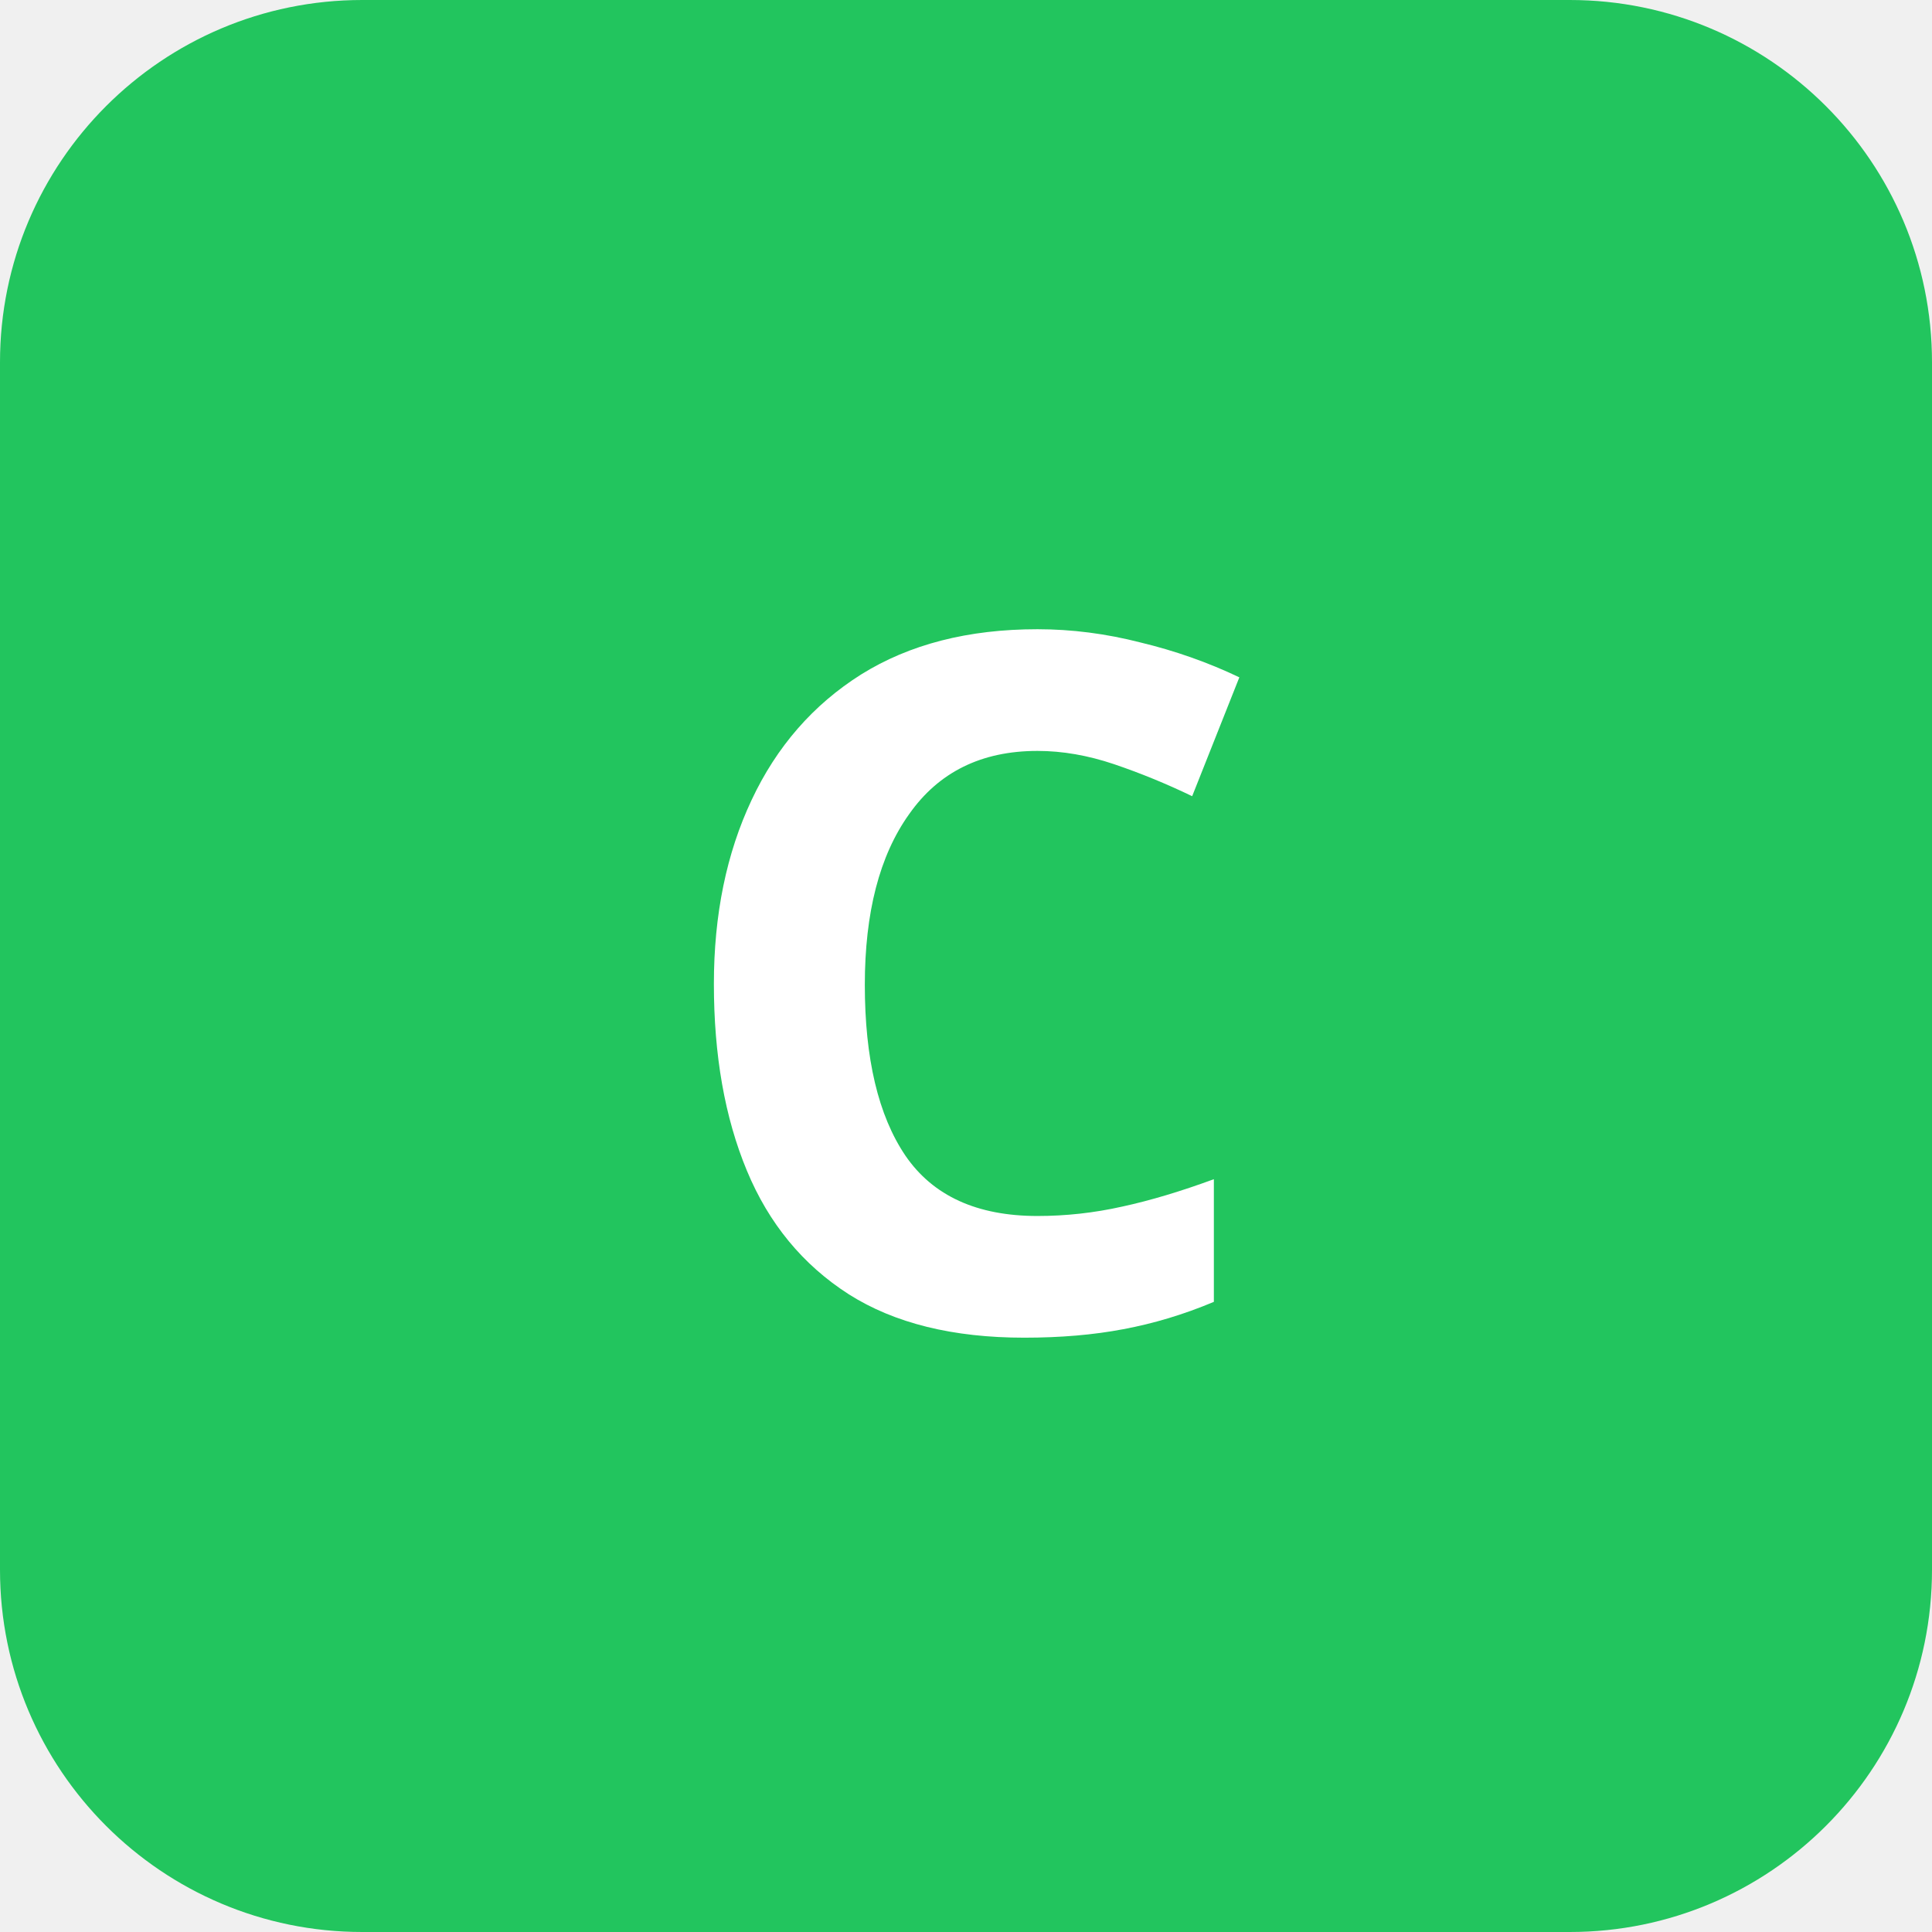
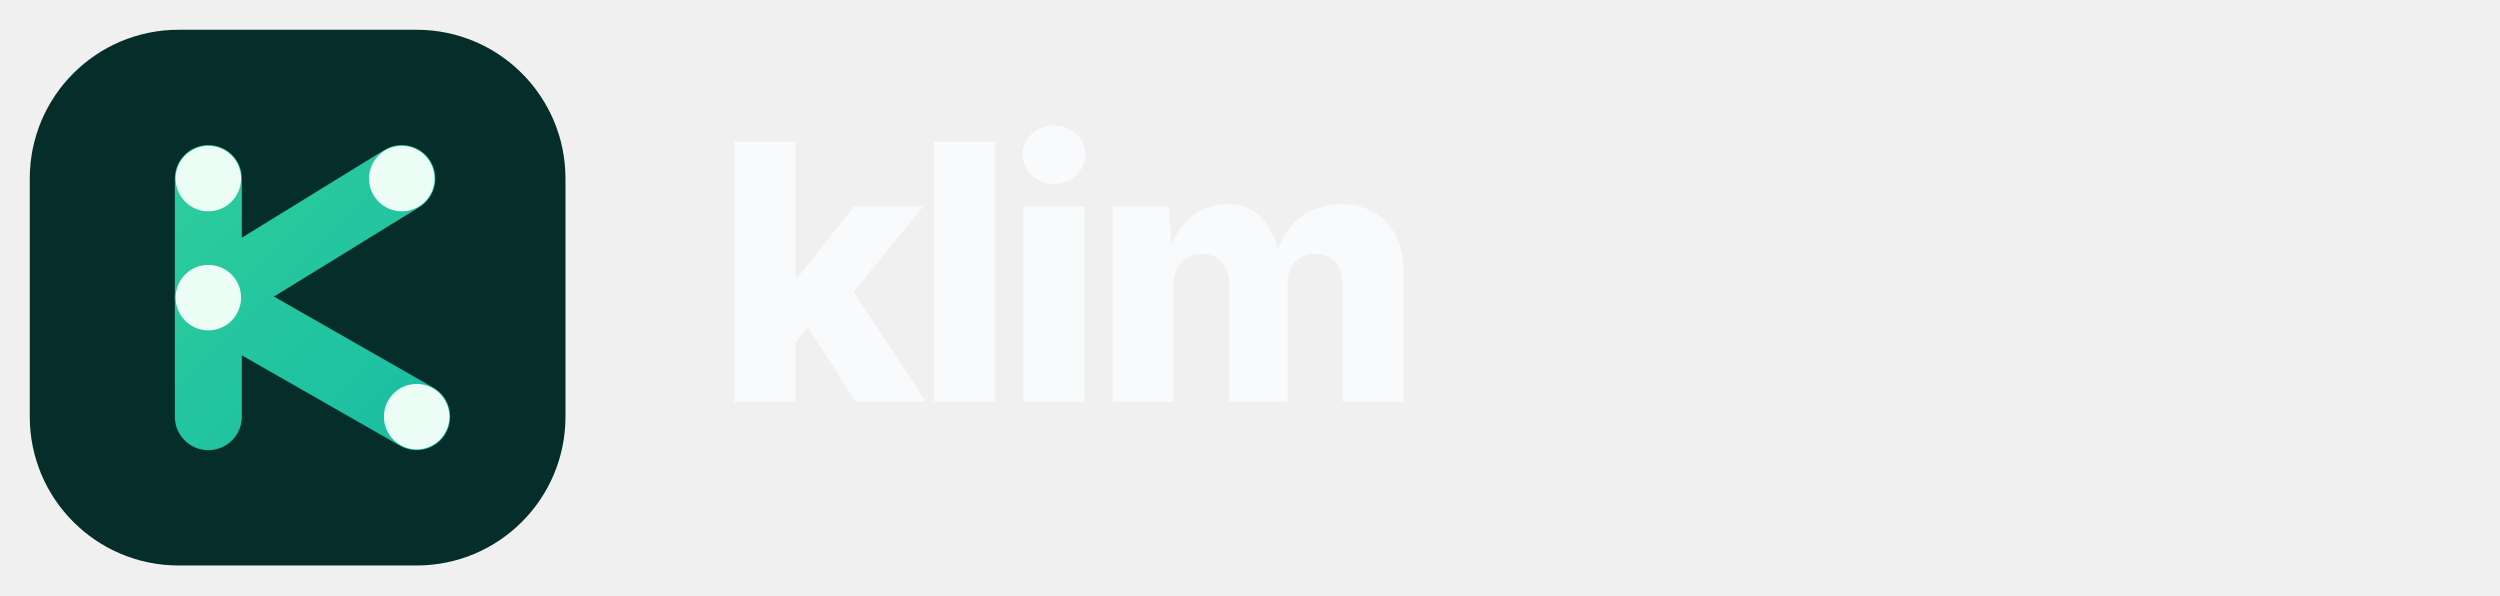
- <svg xmlns="http://www.w3.org/2000/svg" viewBox="0 0 32 32" fill="none">
-   <rect width="32" height="32" rx="6" fill="#22c55e" />
-   <text x="16" y="22" text-anchor="middle" font-family="system-ui, sans-serif" font-weight="700" font-size="16" fill="white">C</text>
+ <svg xmlns="http://www.w3.org/2000/svg" viewBox="0 0 168 40" role="img" aria-label="Klim">
+   <defs>
+     <linearGradient id="g" x1="4" y1="4" x2="36" y2="36" gradientUnits="userSpaceOnUse">
+       <stop stop-color="#34d399" />
+       <stop offset="1" stop-color="#14b8a6" />
+     </linearGradient>
+   </defs>
+   <rect x="2" y="2" width="36" height="36" rx="10" fill="#052e2b" />
+   <path d="M14 28V12" stroke="url(#g)" stroke-width="4.5" stroke-linecap="round" />
+   <path d="M14 20 27 12" stroke="url(#g)" stroke-width="4.5" stroke-linecap="round" />
+   <path d="M14 20 28 28" stroke="url(#g)" stroke-width="4.5" stroke-linecap="round" />
+   <circle cx="14" cy="12" r="2.2" fill="#ecfdf5" />
+   <circle cx="27" cy="12" r="2.2" fill="#ecfdf5" />
+   <circle cx="14" cy="20" r="2.2" fill="#ecfdf5" />
+   <circle cx="28" cy="28" r="2.2" fill="#ecfdf5" />
+   <text x="48" y="27" fill="#f8fafc" font-family="Inter, Segoe UI, system-ui, sans-serif" font-size="24" font-weight="800" letter-spacing="-0.8">klim</text>
</svg>
